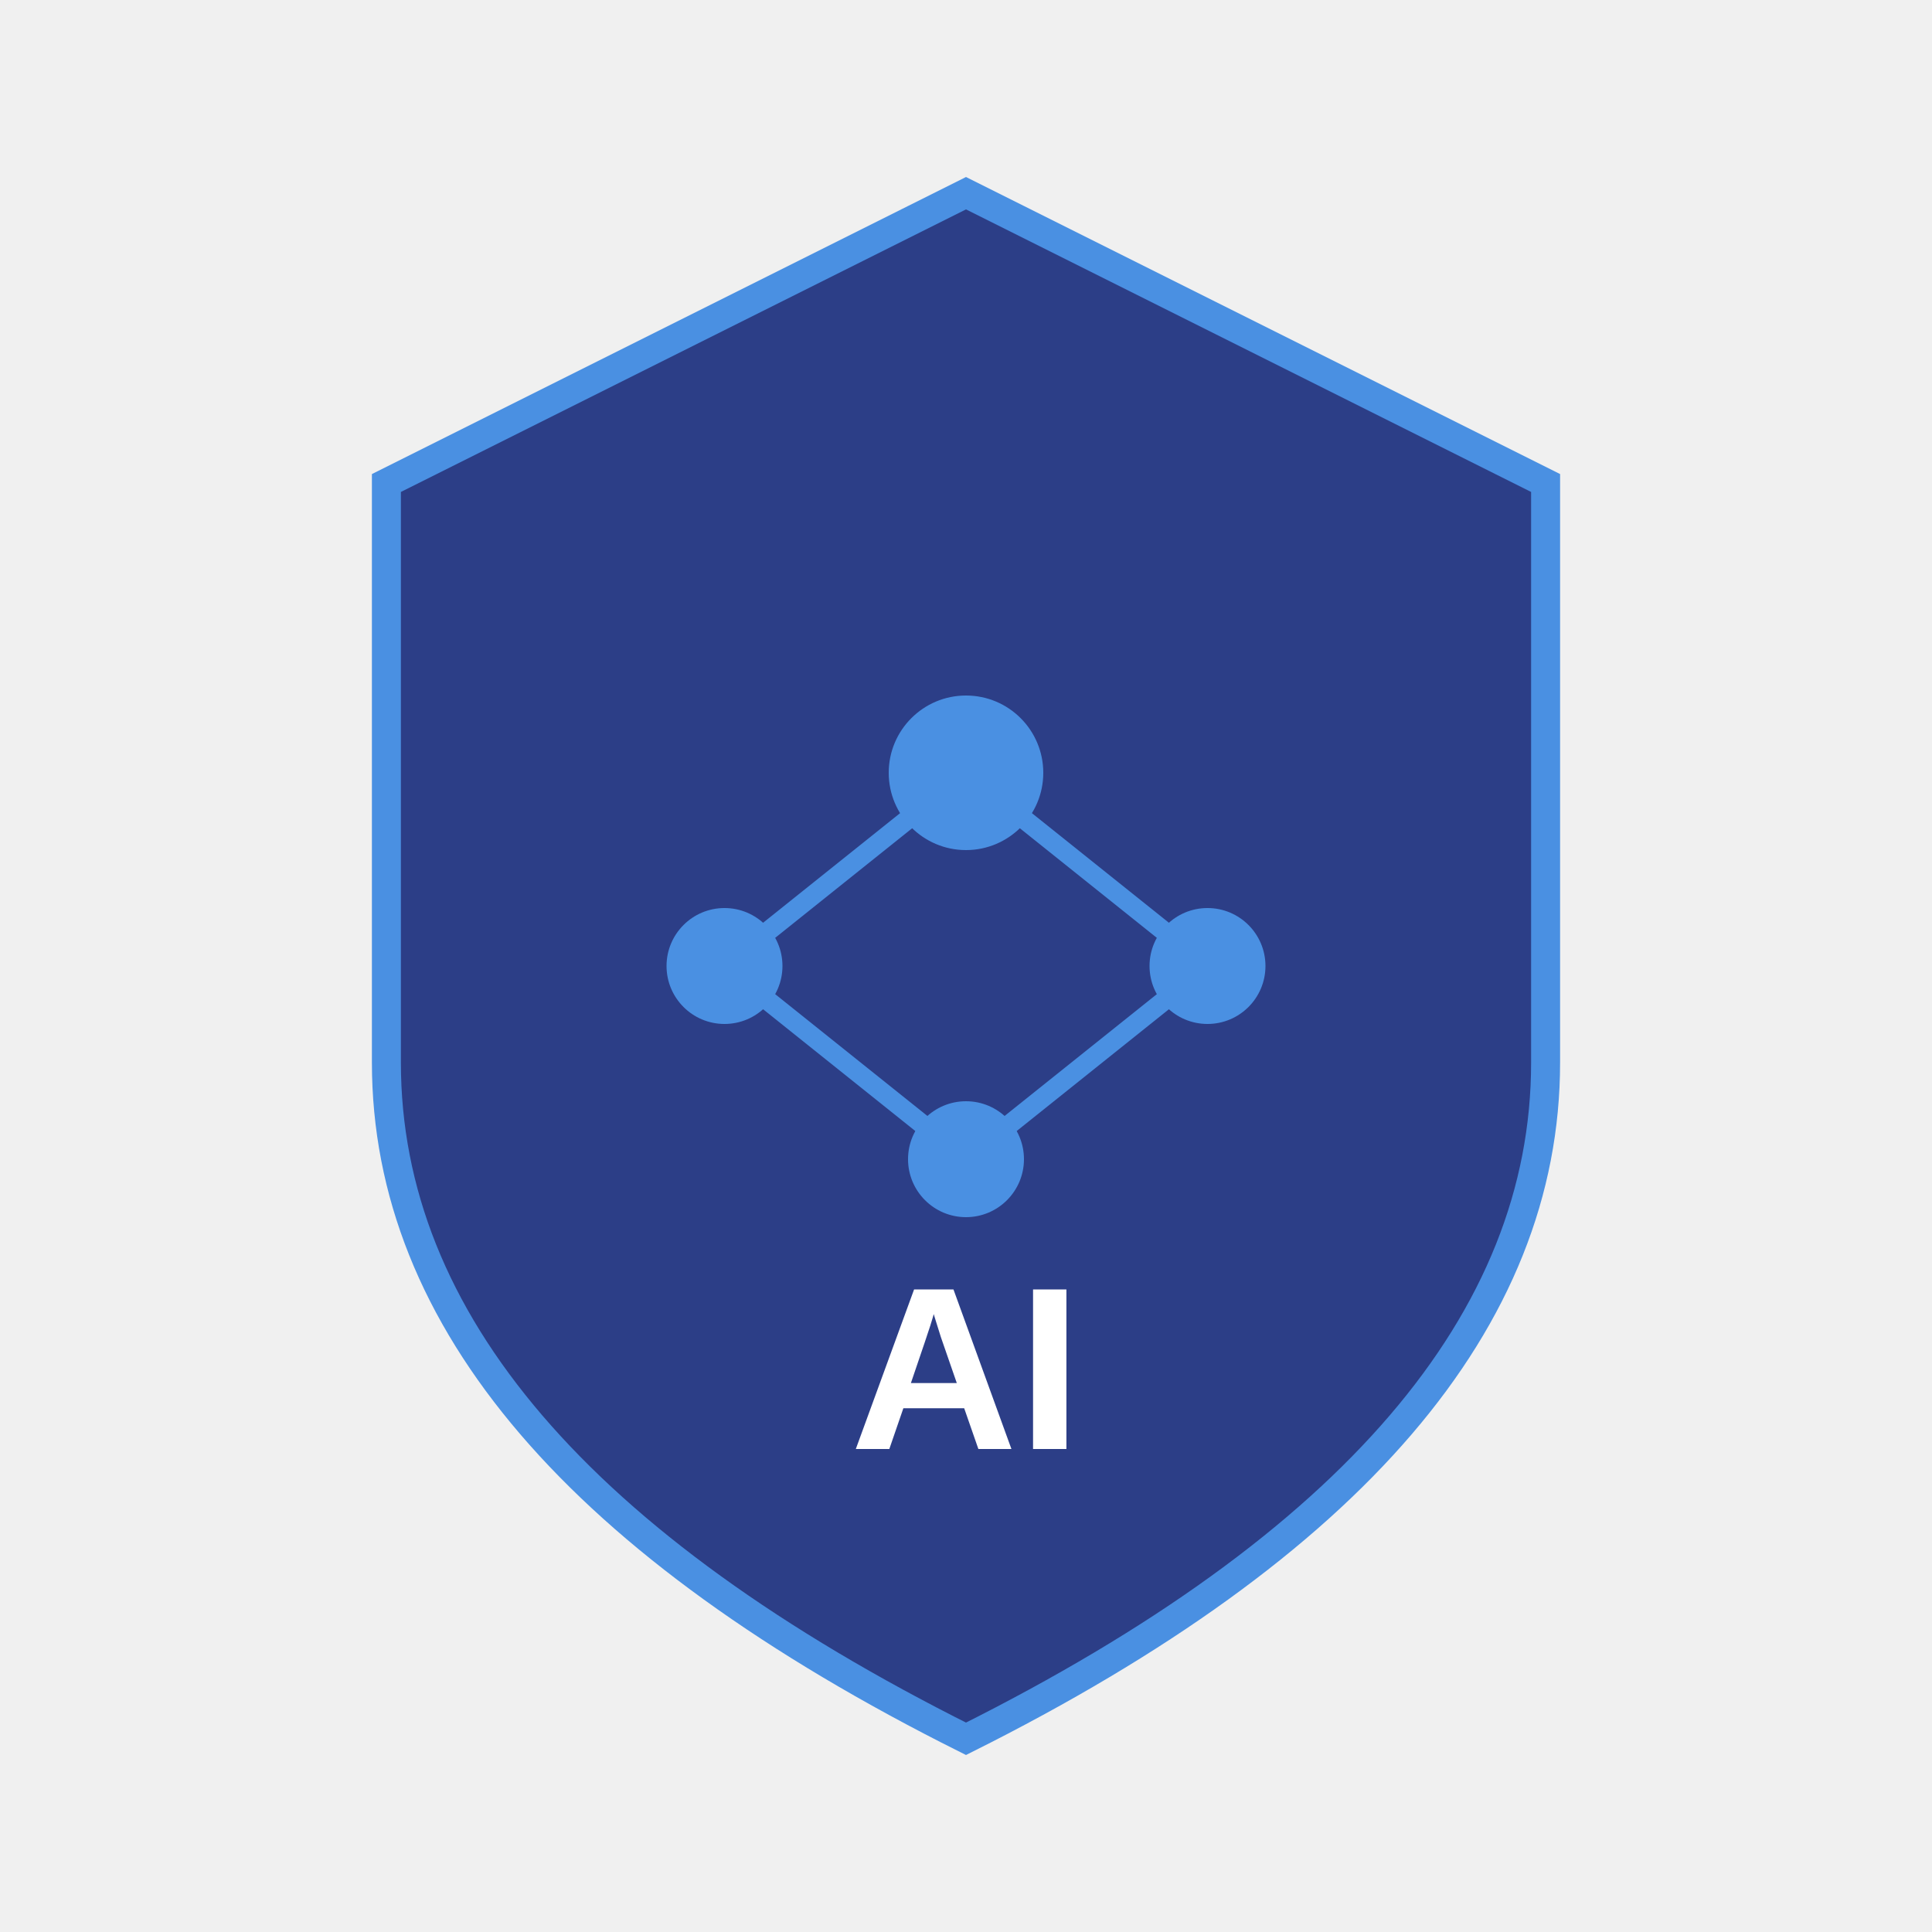
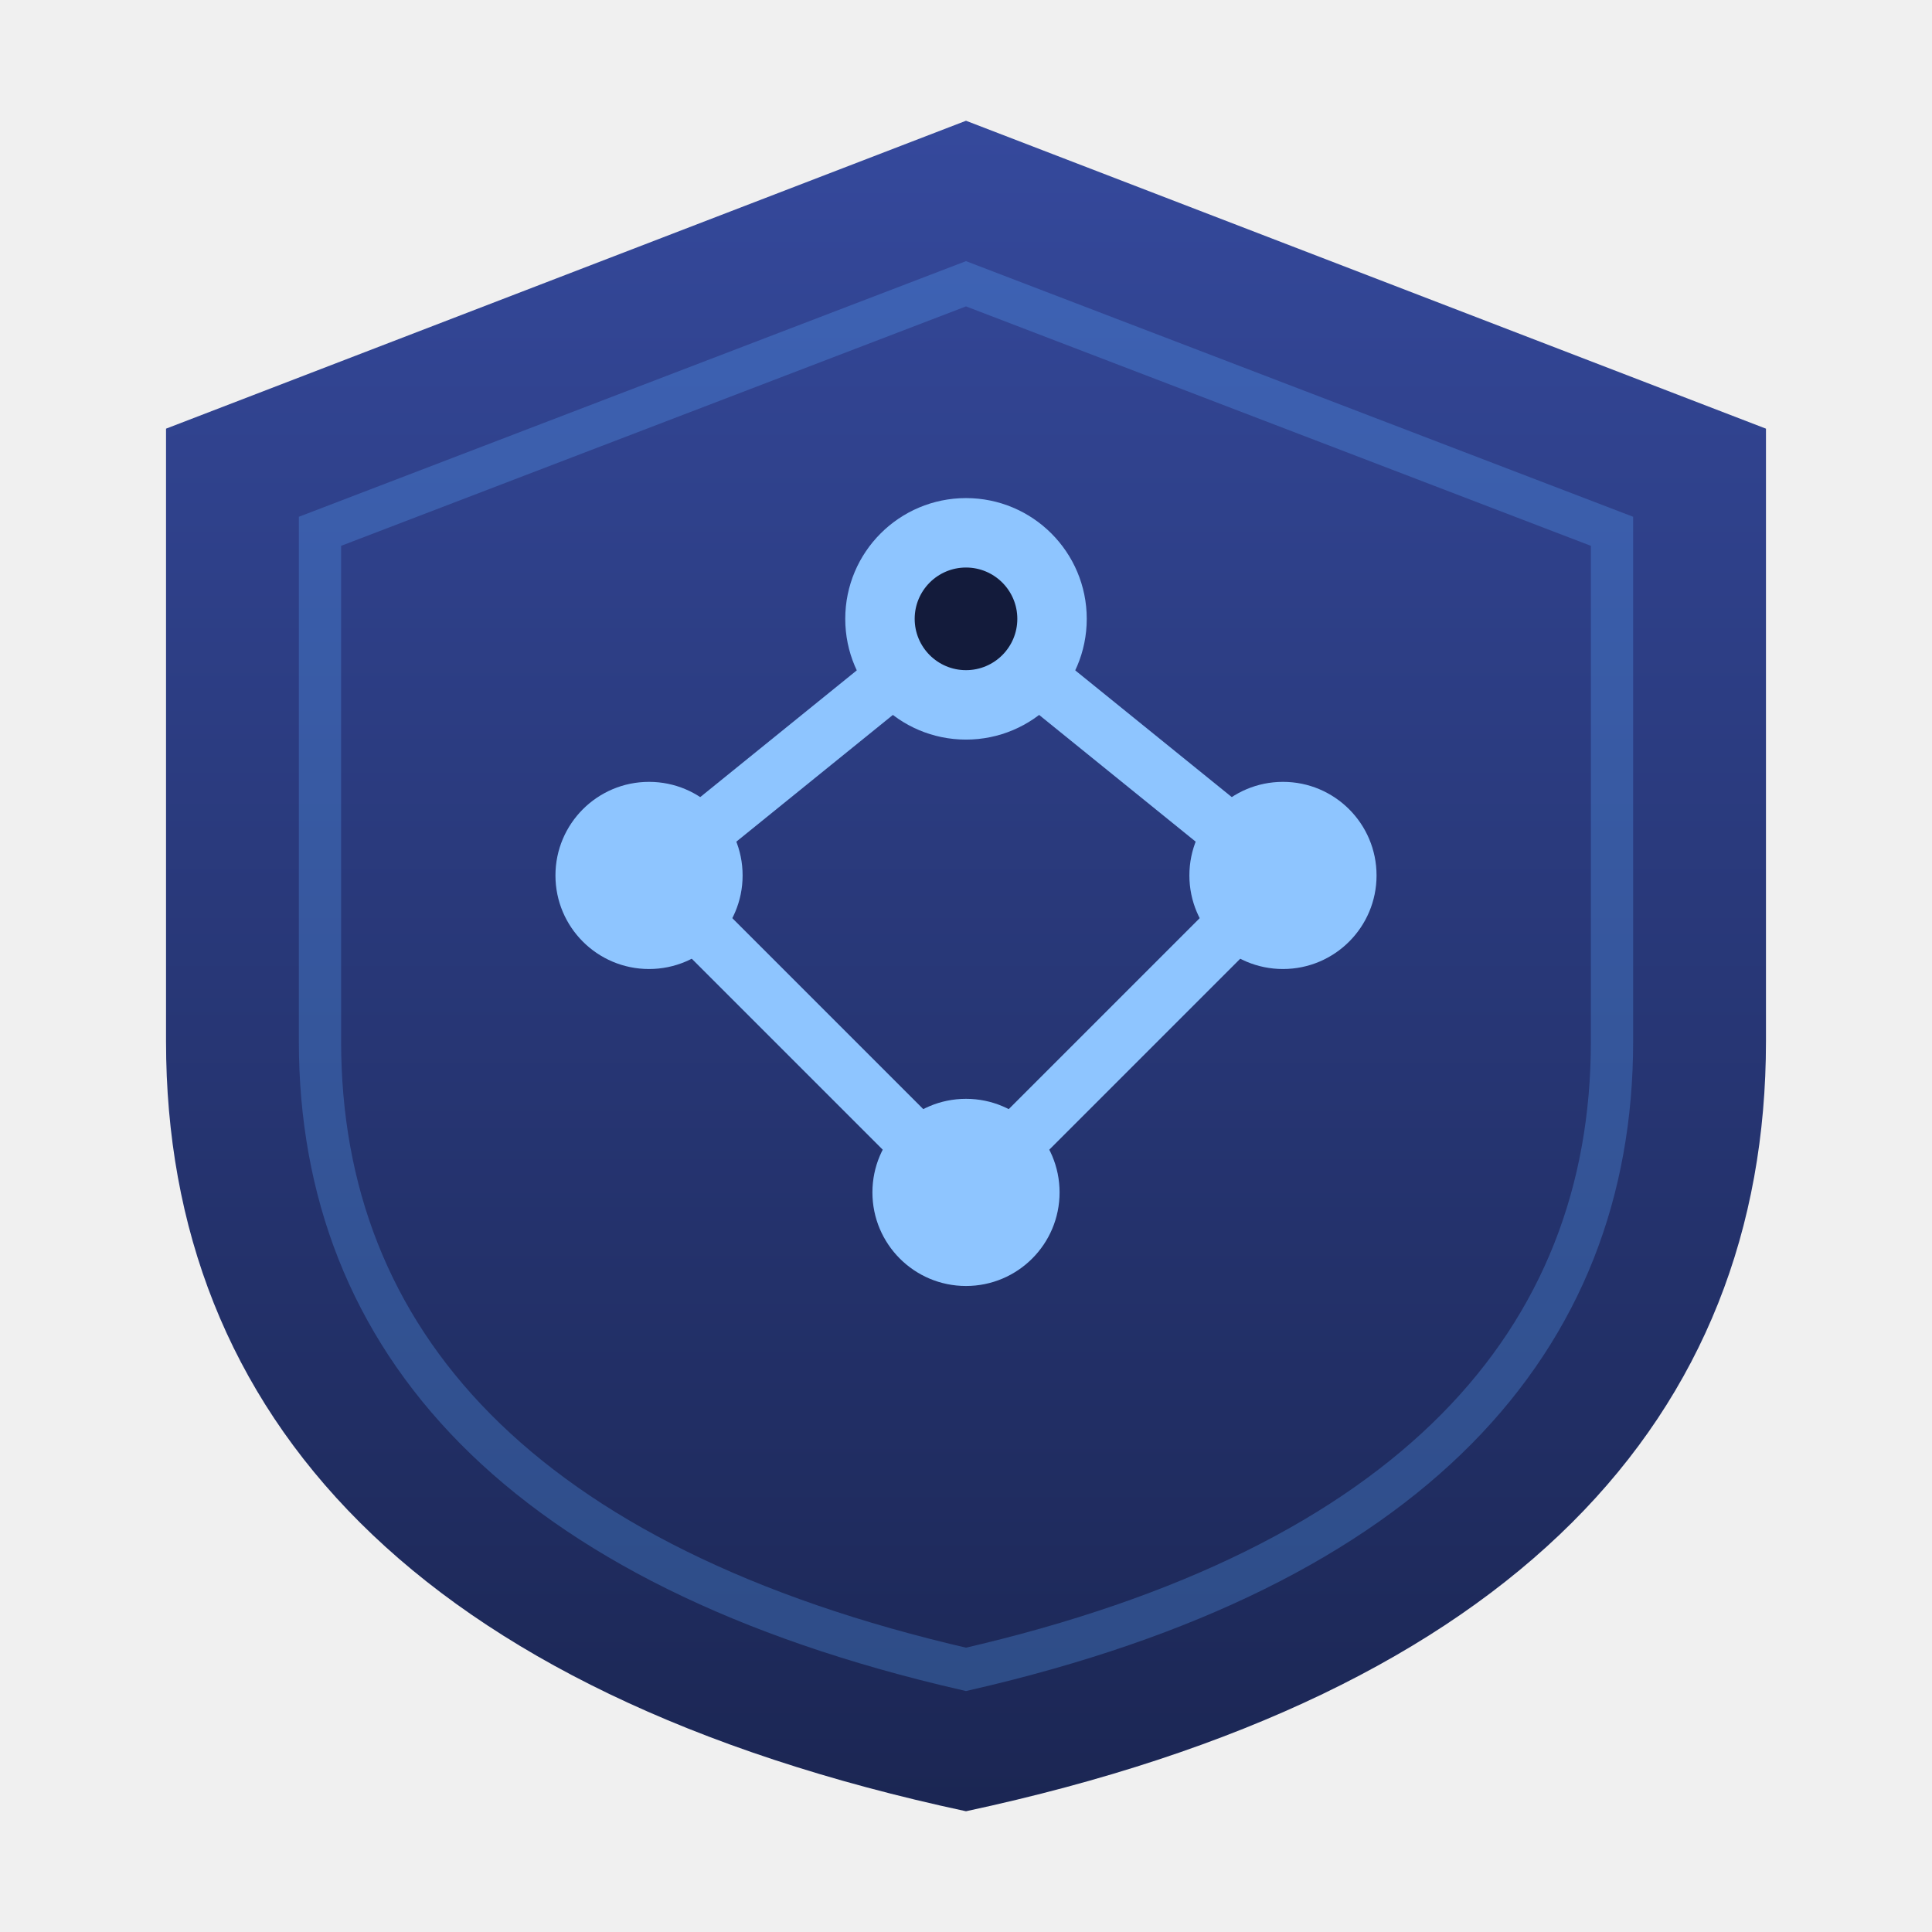
- <svg xmlns="http://www.w3.org/2000/svg" width="200" height="200" viewBox="0 0 200 200">
-   <path d="M100 20 L160 50 L160 110 Q160 150 100 180 Q40 150 40 110 L40 50 Z" fill="#2C3E87" stroke="#4A90E2" stroke-width="3" />
-   <circle cx="100" cy="80" r="8" fill="#4A90E2" />
-   <circle cx="75" cy="100" r="6" fill="#4A90E2" />
-   <circle cx="125" cy="100" r="6" fill="#4A90E2" />
-   <circle cx="100" cy="120" r="6" fill="#4A90E2" />
-   <line x1="100" y1="80" x2="75" y2="100" stroke="#4A90E2" stroke-width="2" />
-   <line x1="100" y1="80" x2="125" y2="100" stroke="#4A90E2" stroke-width="2" />
-   <line x1="75" y1="100" x2="100" y2="120" stroke="#4A90E2" stroke-width="2" />
-   <line x1="125" y1="100" x2="100" y2="120" stroke="#4A90E2" stroke-width="2" />
-   <text x="100" y="150" font-family="Arial, sans-serif" font-size="24" font-weight="bold" fill="white" text-anchor="middle">AI</text>
+ <svg xmlns="http://www.w3.org/2000/svg" viewBox="0 0 64 64" width="64" height="64" role="img" aria-label="ShieldAI">
+   <defs>
+     <linearGradient id="sa-body" x1="32" y1="4" x2="32" y2="60" gradientUnits="userSpaceOnUse">
+       <stop offset="0" stop-color="#35499C" />
+       <stop offset="1" stop-color="#1B2653" />
+     </linearGradient>
+   </defs>
+   <path d="M32 4 5.5 14.2v20.3c0 12.4 8.3 21.6 26.5 25.5 18.2-3.9 26.5-13.1 26.5-25.5V14.2L32 4Z" fill="url(#sa-body)" />
+   <path d="M32 9.4 10.6 17.6v16.9c0 9.9 6.6 17.4 21.4 20.8 14.8-3.4 21.4-10.9 21.4-20.8V17.6L32 9.4Z" fill="none" stroke="#5AA9FF" stroke-opacity=".28" stroke-width="1.4" />
+   <g stroke="#8EC5FF" stroke-width="1.9" stroke-linecap="round" fill="none">
+     <path d="M32 20.5 21.5 29M32 20.5 42.5 29M21.5 29 32 39.5M42.5 29 32 39.5" />
+   </g>
+   <g fill="#8EC5FF">
+     <circle cx="32" cy="20.5" r="4" />
+     <circle cx="21.5" cy="29" r="3.1" />
+     <circle cx="42.5" cy="29" r="3.1" />
+     <circle cx="32" cy="39.5" r="3.1" />
+   </g>
+   <circle cx="32" cy="20.5" r="1.7" fill="#131B3B" />
</svg>
